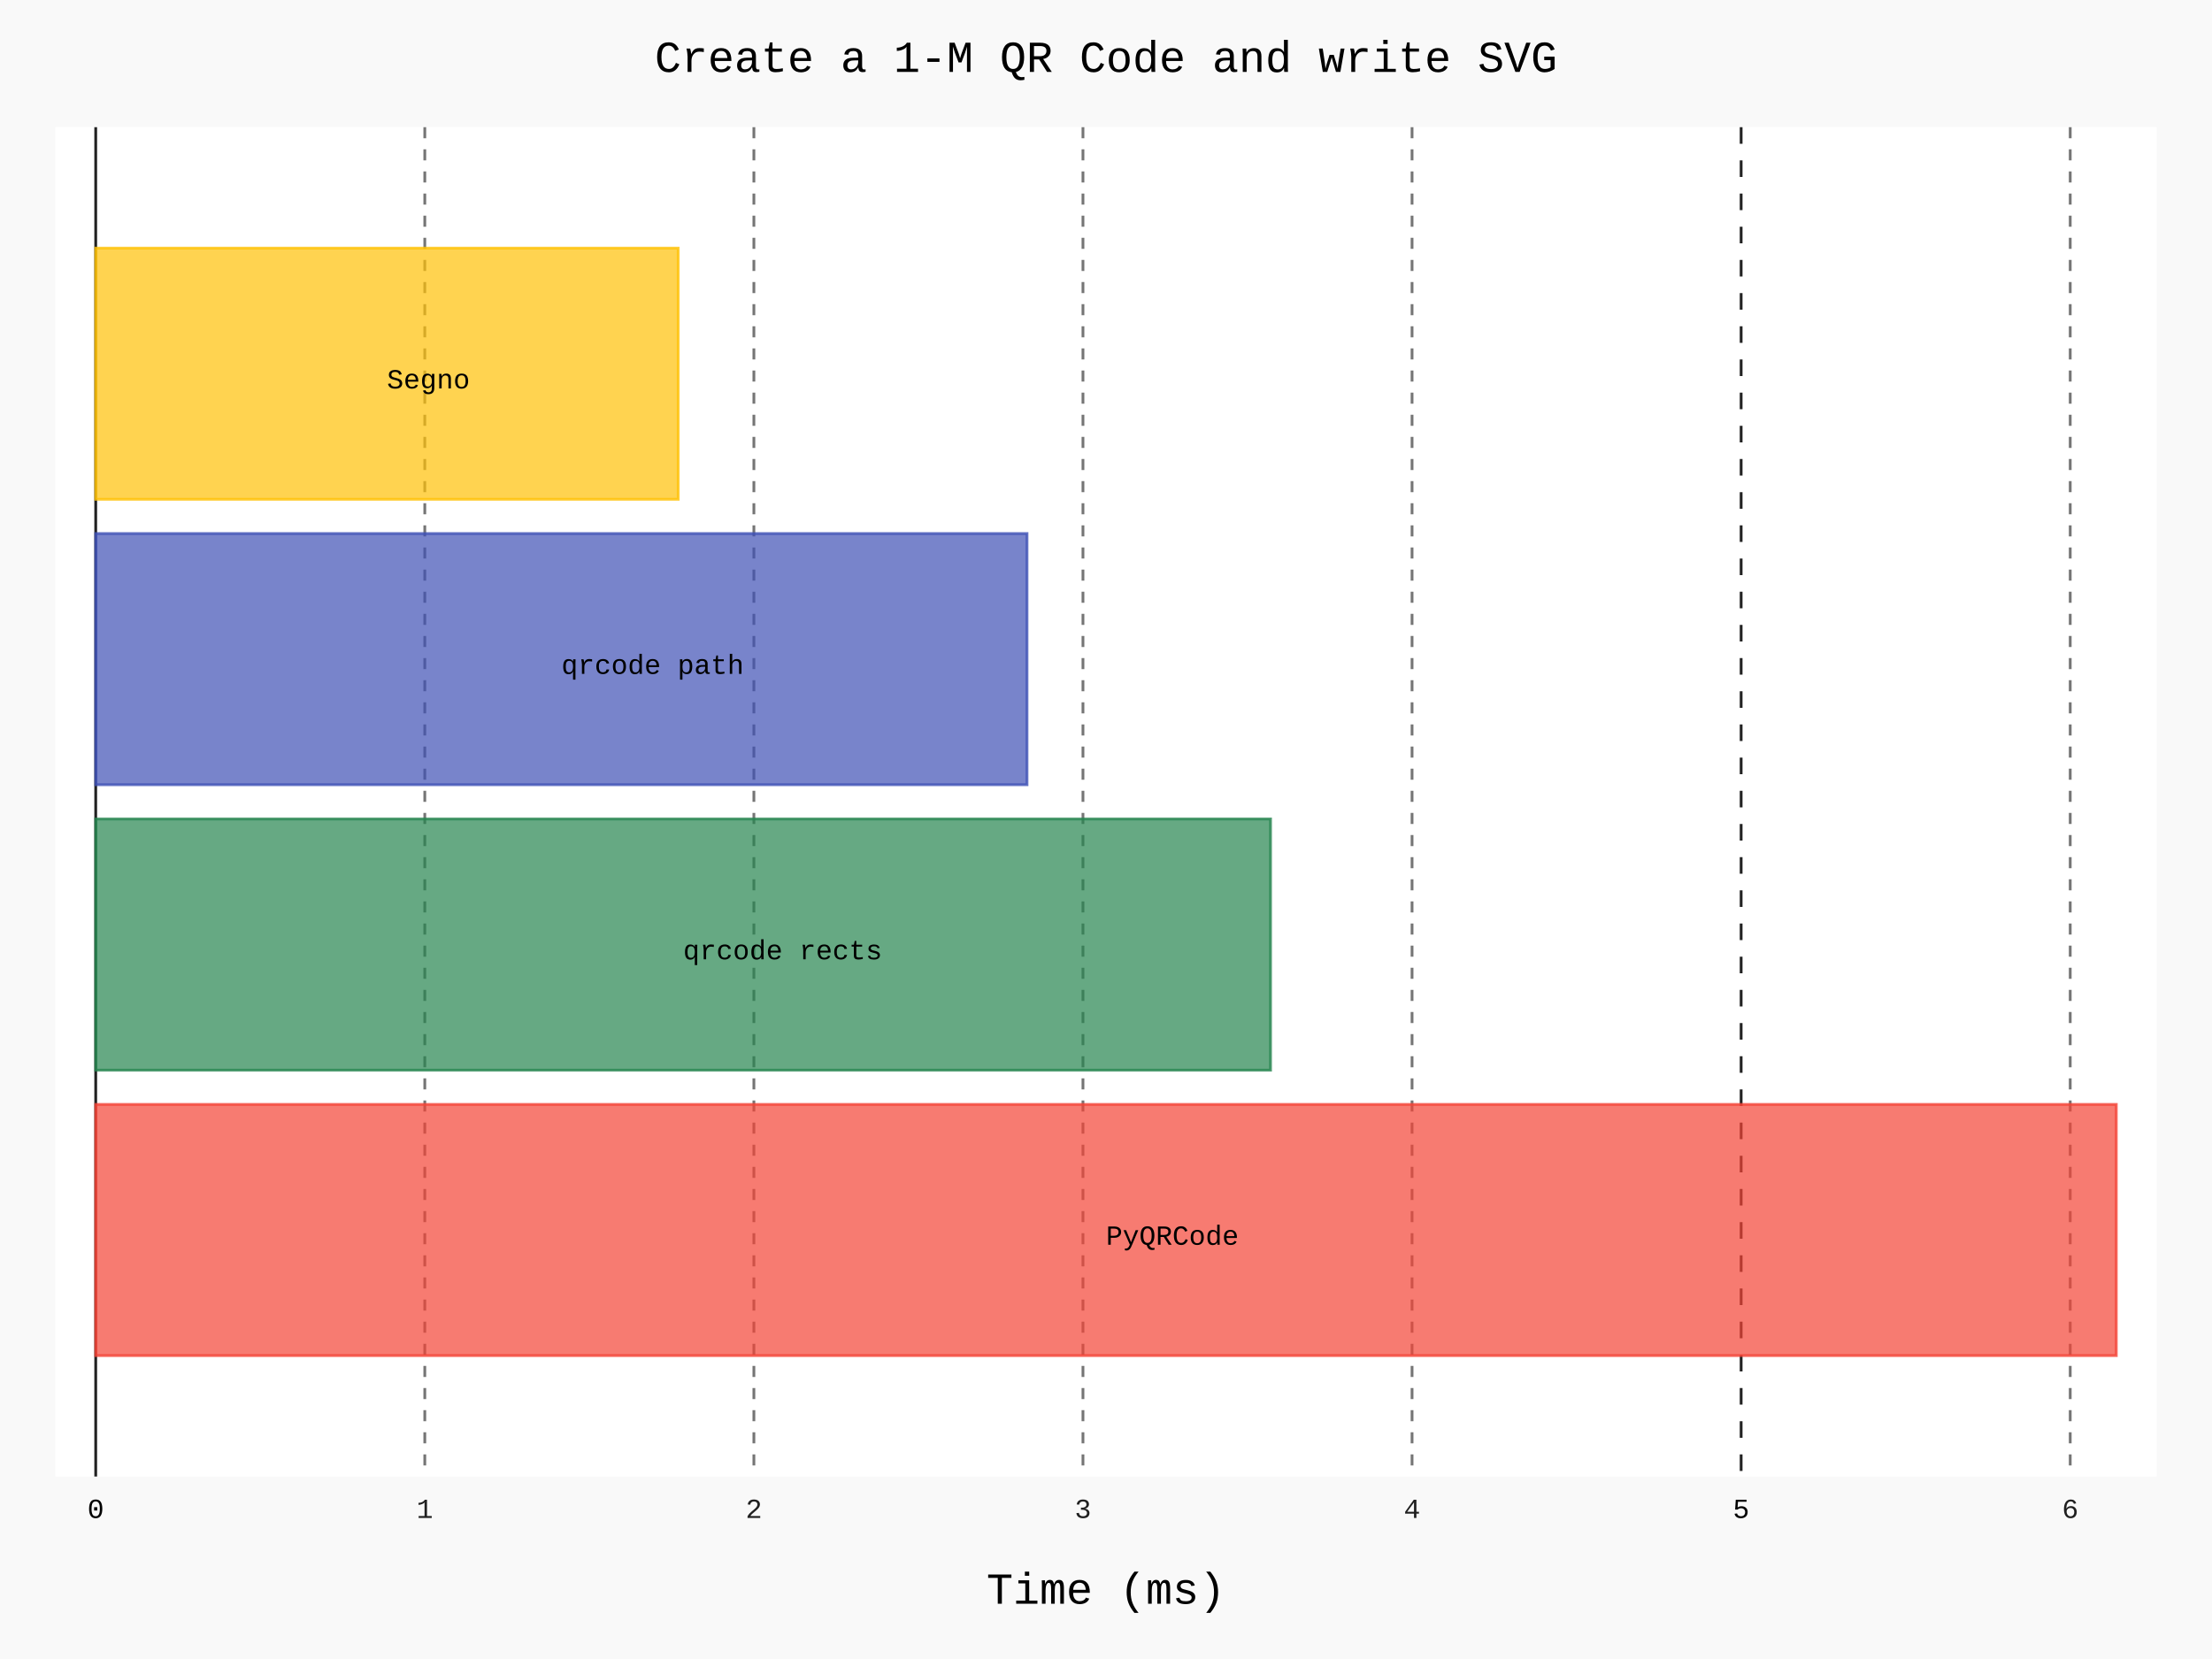
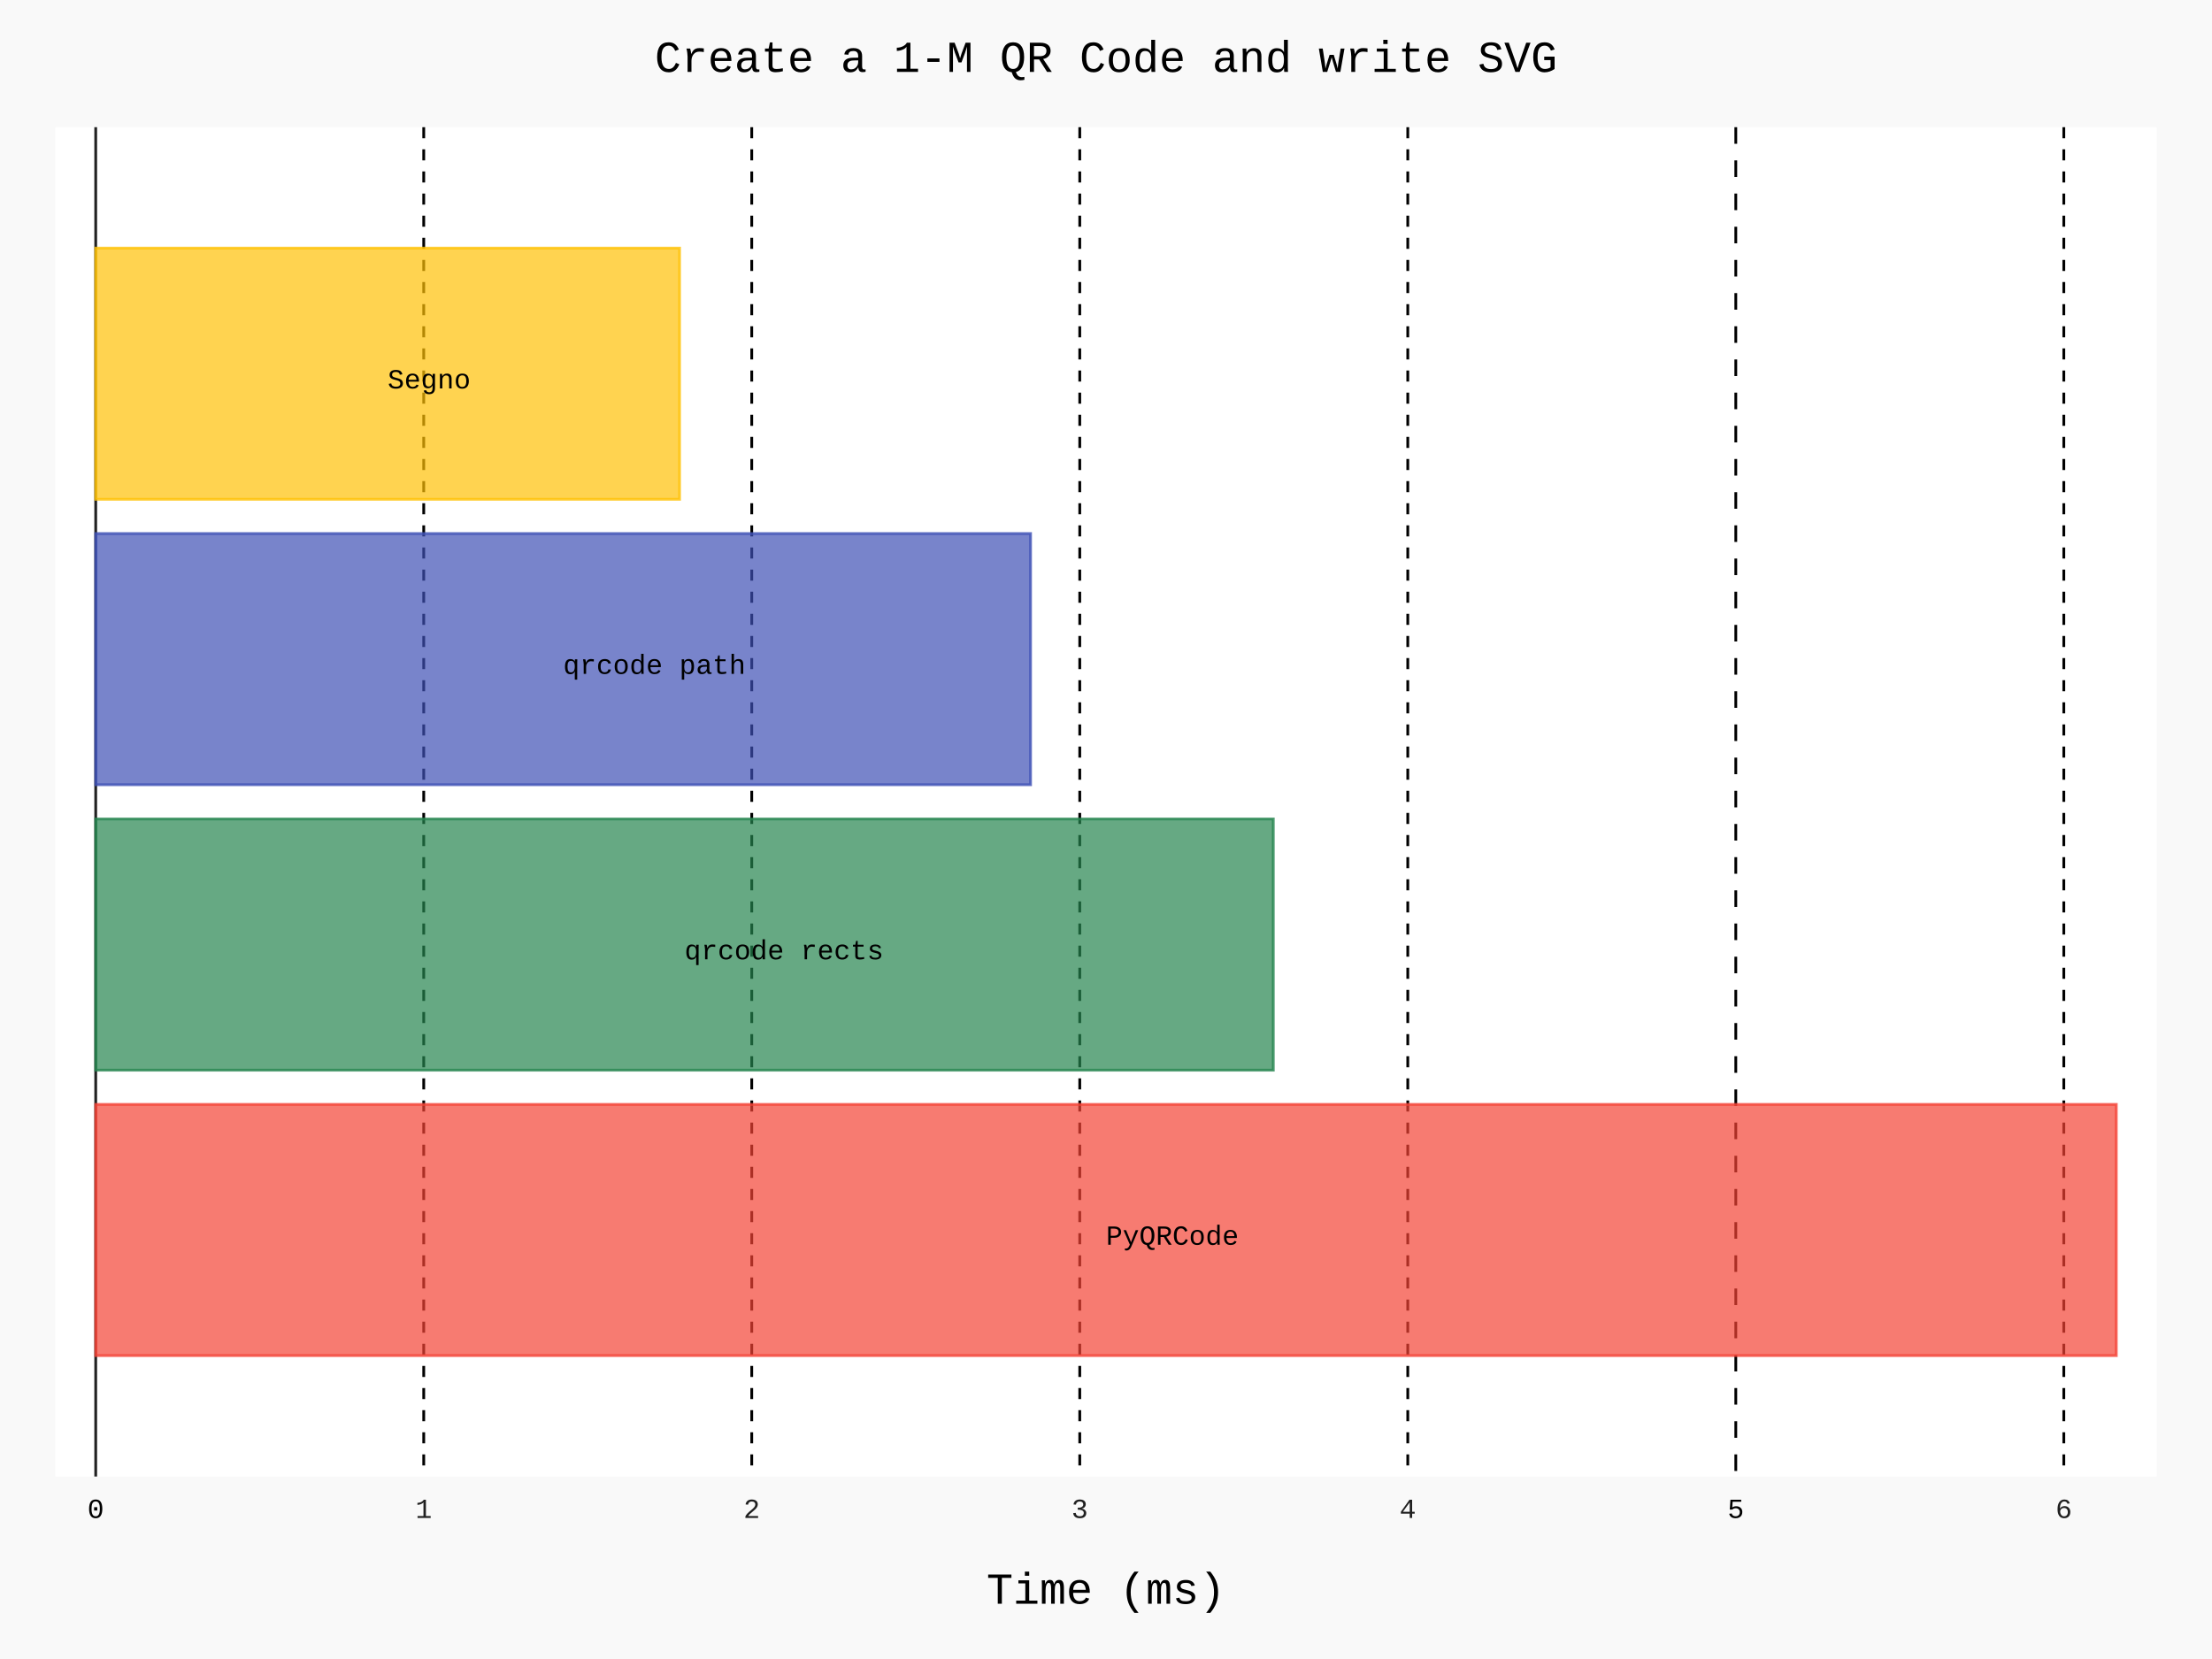
- <svg xmlns="http://www.w3.org/2000/svg" class="pygal-chart" id="chart-66d5cd16-0944-4659-9816-9650d4828c62" viewBox="0 0 800 600">
+ <svg xmlns="http://www.w3.org/2000/svg" class="pygal-chart" id="chart-d741c156-e6cf-463b-a81f-0ce67da49802" viewBox="0 0 800 600">
  <defs>
-     <style type="text/css">#chart-66d5cd16-0944-4659-9816-9650d4828c62{-webkit-user-select:none;-webkit-font-smoothing:antialiased;font-family:Consolas,"Liberation Mono",Menlo,Courier,monospace}#chart-66d5cd16-0944-4659-9816-9650d4828c62 .title{font-family:Consolas,"Liberation Mono",Menlo,Courier,monospace;font-size:16px}#chart-66d5cd16-0944-4659-9816-9650d4828c62 .legends .legend text{font-family:Consolas,"Liberation Mono",Menlo,Courier,monospace;font-size:14px}#chart-66d5cd16-0944-4659-9816-9650d4828c62 .axis text{font-family:Consolas,"Liberation Mono",Menlo,Courier,monospace;font-size:10px}#chart-66d5cd16-0944-4659-9816-9650d4828c62 .axis text.major{font-family:Consolas,"Liberation Mono",Menlo,Courier,monospace;font-size:10px}#chart-66d5cd16-0944-4659-9816-9650d4828c62 .text-overlay text.value{font-family:Consolas,"Liberation Mono",Menlo,Courier,monospace;font-size:16px}#chart-66d5cd16-0944-4659-9816-9650d4828c62 .text-overlay text.label{font-family:Consolas,"Liberation Mono",Menlo,Courier,monospace;font-size:10px}#chart-66d5cd16-0944-4659-9816-9650d4828c62 .tooltip{font-family:Consolas,"Liberation Mono",Menlo,Courier,monospace;font-size:14px}#chart-66d5cd16-0944-4659-9816-9650d4828c62 text.no_data{font-family:Consolas,"Liberation Mono",Menlo,Courier,monospace;font-size:64px}
- #chart-66d5cd16-0944-4659-9816-9650d4828c62{background-color:rgba(249,249,249,1)}#chart-66d5cd16-0944-4659-9816-9650d4828c62 path,#chart-66d5cd16-0944-4659-9816-9650d4828c62 line,#chart-66d5cd16-0944-4659-9816-9650d4828c62 rect,#chart-66d5cd16-0944-4659-9816-9650d4828c62 circle{-webkit-transition:150ms;-moz-transition:150ms;transition:150ms}#chart-66d5cd16-0944-4659-9816-9650d4828c62 .graph &gt; .background{fill:rgba(249,249,249,1)}#chart-66d5cd16-0944-4659-9816-9650d4828c62 .plot &gt; .background{fill:rgba(255,255,255,1)}#chart-66d5cd16-0944-4659-9816-9650d4828c62 .graph{fill:rgba(0,0,0,.87)}#chart-66d5cd16-0944-4659-9816-9650d4828c62 text.no_data{fill:rgba(0,0,0,1)}#chart-66d5cd16-0944-4659-9816-9650d4828c62 .title{fill:rgba(0,0,0,1)}#chart-66d5cd16-0944-4659-9816-9650d4828c62 .legends .legend text{fill:rgba(0,0,0,.87)}#chart-66d5cd16-0944-4659-9816-9650d4828c62 .legends .legend:hover text{fill:rgba(0,0,0,1)}#chart-66d5cd16-0944-4659-9816-9650d4828c62 .axis .line{stroke:rgba(0,0,0,1)}#chart-66d5cd16-0944-4659-9816-9650d4828c62 .axis .guide.line{stroke:rgba(0,0,0,.54)}#chart-66d5cd16-0944-4659-9816-9650d4828c62 .axis .major.line{stroke:rgba(0,0,0,.87)}#chart-66d5cd16-0944-4659-9816-9650d4828c62 .axis text.major{fill:rgba(0,0,0,1)}#chart-66d5cd16-0944-4659-9816-9650d4828c62 .axis.y .guides:hover .guide.line,#chart-66d5cd16-0944-4659-9816-9650d4828c62 .line-graph .axis.x .guides:hover .guide.line,#chart-66d5cd16-0944-4659-9816-9650d4828c62 .stackedline-graph .axis.x .guides:hover .guide.line,#chart-66d5cd16-0944-4659-9816-9650d4828c62 .xy-graph .axis.x .guides:hover .guide.line{stroke:rgba(0,0,0,1)}#chart-66d5cd16-0944-4659-9816-9650d4828c62 .axis .guides:hover text{fill:rgba(0,0,0,1)}#chart-66d5cd16-0944-4659-9816-9650d4828c62 .reactive{fill-opacity:.7;stroke-opacity:.8}#chart-66d5cd16-0944-4659-9816-9650d4828c62 .ci{stroke:rgba(0,0,0,.87)}#chart-66d5cd16-0944-4659-9816-9650d4828c62 .reactive.active,#chart-66d5cd16-0944-4659-9816-9650d4828c62 .active .reactive{fill-opacity:.8;stroke-opacity:.9;stroke-width:4}#chart-66d5cd16-0944-4659-9816-9650d4828c62 .ci .reactive.active{stroke-width:1.5}#chart-66d5cd16-0944-4659-9816-9650d4828c62 .series text{fill:rgba(0,0,0,1)}#chart-66d5cd16-0944-4659-9816-9650d4828c62 .tooltip rect{fill:rgba(255,255,255,1);stroke:rgba(0,0,0,1);-webkit-transition:opacity 150ms;-moz-transition:opacity 150ms;transition:opacity 150ms}#chart-66d5cd16-0944-4659-9816-9650d4828c62 .tooltip .label{fill:rgba(0,0,0,.87)}#chart-66d5cd16-0944-4659-9816-9650d4828c62 .tooltip .label{fill:rgba(0,0,0,.87)}#chart-66d5cd16-0944-4659-9816-9650d4828c62 .tooltip .legend{font-size:.8em;fill:rgba(0,0,0,.54)}#chart-66d5cd16-0944-4659-9816-9650d4828c62 .tooltip .x_label{font-size:.6em;fill:rgba(0,0,0,1)}#chart-66d5cd16-0944-4659-9816-9650d4828c62 .tooltip .xlink{font-size:.5em;text-decoration:underline}#chart-66d5cd16-0944-4659-9816-9650d4828c62 .tooltip .value{font-size:1.5em}#chart-66d5cd16-0944-4659-9816-9650d4828c62 .bound{font-size:.5em}#chart-66d5cd16-0944-4659-9816-9650d4828c62 .max-value{font-size:.75em;fill:rgba(0,0,0,.54)}#chart-66d5cd16-0944-4659-9816-9650d4828c62 .map-element{fill:rgba(255,255,255,1);stroke:rgba(0,0,0,.54) !important}#chart-66d5cd16-0944-4659-9816-9650d4828c62 .map-element .reactive{fill-opacity:inherit;stroke-opacity:inherit}#chart-66d5cd16-0944-4659-9816-9650d4828c62 .color-0,#chart-66d5cd16-0944-4659-9816-9650d4828c62 .color-0 a:visited{stroke:#F44336;fill:#F44336}#chart-66d5cd16-0944-4659-9816-9650d4828c62 .color-1,#chart-66d5cd16-0944-4659-9816-9650d4828c62 .color-1 a:visited{stroke:#3F51B5;fill:#3F51B5}#chart-66d5cd16-0944-4659-9816-9650d4828c62 .color-2,#chart-66d5cd16-0944-4659-9816-9650d4828c62 .color-2 a:visited{stroke:#009688;fill:#009688}#chart-66d5cd16-0944-4659-9816-9650d4828c62 .color-3,#chart-66d5cd16-0944-4659-9816-9650d4828c62 .color-3 a:visited{stroke:#FFC107;fill:#FFC107}#chart-66d5cd16-0944-4659-9816-9650d4828c62 .text-overlay .color-0 text{fill:black}#chart-66d5cd16-0944-4659-9816-9650d4828c62 .text-overlay .color-1 text{fill:black}#chart-66d5cd16-0944-4659-9816-9650d4828c62 .text-overlay .color-2 text{fill:black}#chart-66d5cd16-0944-4659-9816-9650d4828c62 .text-overlay .color-3 text{fill:black}
- #chart-66d5cd16-0944-4659-9816-9650d4828c62 text.no_data{text-anchor:middle}#chart-66d5cd16-0944-4659-9816-9650d4828c62 .guide.line{fill:none}#chart-66d5cd16-0944-4659-9816-9650d4828c62 .centered{text-anchor:middle}#chart-66d5cd16-0944-4659-9816-9650d4828c62 .title{text-anchor:middle}#chart-66d5cd16-0944-4659-9816-9650d4828c62 .legends .legend text{fill-opacity:1}#chart-66d5cd16-0944-4659-9816-9650d4828c62 .axis.x text{text-anchor:middle}#chart-66d5cd16-0944-4659-9816-9650d4828c62 .axis.x:not(.web) text[transform]{text-anchor:start}#chart-66d5cd16-0944-4659-9816-9650d4828c62 .axis.x:not(.web) text[transform].backwards{text-anchor:end}#chart-66d5cd16-0944-4659-9816-9650d4828c62 .axis.y text{text-anchor:end}#chart-66d5cd16-0944-4659-9816-9650d4828c62 .axis.y text[transform].backwards{text-anchor:start}#chart-66d5cd16-0944-4659-9816-9650d4828c62 .axis.y2 text{text-anchor:start}#chart-66d5cd16-0944-4659-9816-9650d4828c62 .axis.y2 text[transform].backwards{text-anchor:end}#chart-66d5cd16-0944-4659-9816-9650d4828c62 .axis .guide.line{stroke-dasharray:4,4}#chart-66d5cd16-0944-4659-9816-9650d4828c62 .axis .major.guide.line{stroke-dasharray:6,6}#chart-66d5cd16-0944-4659-9816-9650d4828c62 .horizontal .axis.y .guide.line,#chart-66d5cd16-0944-4659-9816-9650d4828c62 .horizontal .axis.y2 .guide.line,#chart-66d5cd16-0944-4659-9816-9650d4828c62 .vertical .axis.x .guide.line{opacity:0}#chart-66d5cd16-0944-4659-9816-9650d4828c62 .horizontal .axis.always_show .guide.line,#chart-66d5cd16-0944-4659-9816-9650d4828c62 .vertical .axis.always_show .guide.line{opacity:1 !important}#chart-66d5cd16-0944-4659-9816-9650d4828c62 .axis.y .guides:hover .guide.line,#chart-66d5cd16-0944-4659-9816-9650d4828c62 .axis.y2 .guides:hover .guide.line,#chart-66d5cd16-0944-4659-9816-9650d4828c62 .axis.x .guides:hover .guide.line{opacity:1}#chart-66d5cd16-0944-4659-9816-9650d4828c62 .axis .guides:hover text{opacity:1}#chart-66d5cd16-0944-4659-9816-9650d4828c62 .nofill{fill:none}#chart-66d5cd16-0944-4659-9816-9650d4828c62 .subtle-fill{fill-opacity:.2}#chart-66d5cd16-0944-4659-9816-9650d4828c62 .dot{stroke-width:1px;fill-opacity:1}#chart-66d5cd16-0944-4659-9816-9650d4828c62 .dot.active{stroke-width:5px}#chart-66d5cd16-0944-4659-9816-9650d4828c62 .dot.negative{fill:transparent}#chart-66d5cd16-0944-4659-9816-9650d4828c62 text,#chart-66d5cd16-0944-4659-9816-9650d4828c62 tspan{stroke:none !important}#chart-66d5cd16-0944-4659-9816-9650d4828c62 .series text.active{opacity:1}#chart-66d5cd16-0944-4659-9816-9650d4828c62 .tooltip rect{fill-opacity:.95;stroke-width:.5}#chart-66d5cd16-0944-4659-9816-9650d4828c62 .tooltip text{fill-opacity:1}#chart-66d5cd16-0944-4659-9816-9650d4828c62 .showable{visibility:hidden}#chart-66d5cd16-0944-4659-9816-9650d4828c62 .showable.shown{visibility:visible}#chart-66d5cd16-0944-4659-9816-9650d4828c62 .gauge-background{fill:rgba(229,229,229,1);stroke:none}#chart-66d5cd16-0944-4659-9816-9650d4828c62 .bg-lines{stroke:rgba(249,249,249,1);stroke-width:2px}</style>
+     <style type="text/css">#chart-d741c156-e6cf-463b-a81f-0ce67da49802{-webkit-user-select:none;-webkit-font-smoothing:antialiased;font-family:Consolas,"Liberation Mono",Menlo,Courier,monospace}#chart-d741c156-e6cf-463b-a81f-0ce67da49802 .title{font-family:Consolas,"Liberation Mono",Menlo,Courier,monospace;font-size:16px}#chart-d741c156-e6cf-463b-a81f-0ce67da49802 .legends .legend text{font-family:Consolas,"Liberation Mono",Menlo,Courier,monospace;font-size:14px}#chart-d741c156-e6cf-463b-a81f-0ce67da49802 .axis text{font-family:Consolas,"Liberation Mono",Menlo,Courier,monospace;font-size:10px}#chart-d741c156-e6cf-463b-a81f-0ce67da49802 .axis text.major{font-family:Consolas,"Liberation Mono",Menlo,Courier,monospace;font-size:10px}#chart-d741c156-e6cf-463b-a81f-0ce67da49802 .text-overlay text.value{font-family:Consolas,"Liberation Mono",Menlo,Courier,monospace;font-size:16px}#chart-d741c156-e6cf-463b-a81f-0ce67da49802 .text-overlay text.label{font-family:Consolas,"Liberation Mono",Menlo,Courier,monospace;font-size:10px}#chart-d741c156-e6cf-463b-a81f-0ce67da49802 .tooltip{font-family:Consolas,"Liberation Mono",Menlo,Courier,monospace;font-size:14px}#chart-d741c156-e6cf-463b-a81f-0ce67da49802 text.no_data{font-family:Consolas,"Liberation Mono",Menlo,Courier,monospace;font-size:64px}
+ #chart-d741c156-e6cf-463b-a81f-0ce67da49802{background-color:rgba(249,249,249,1)}#chart-d741c156-e6cf-463b-a81f-0ce67da49802 path,#chart-d741c156-e6cf-463b-a81f-0ce67da49802 line,#chart-d741c156-e6cf-463b-a81f-0ce67da49802 rect,#chart-d741c156-e6cf-463b-a81f-0ce67da49802 circle{-webkit-transition:150ms;-moz-transition:150ms;transition:150ms}#chart-d741c156-e6cf-463b-a81f-0ce67da49802 .graph &gt; .background{fill:rgba(249,249,249,1)}#chart-d741c156-e6cf-463b-a81f-0ce67da49802 .plot &gt; .background{fill:rgba(255,255,255,1)}#chart-d741c156-e6cf-463b-a81f-0ce67da49802 .graph{fill:rgba(0,0,0,.87)}#chart-d741c156-e6cf-463b-a81f-0ce67da49802 text.no_data{fill:rgba(0,0,0,1)}#chart-d741c156-e6cf-463b-a81f-0ce67da49802 .title{fill:rgba(0,0,0,1)}#chart-d741c156-e6cf-463b-a81f-0ce67da49802 .legends .legend text{fill:rgba(0,0,0,.87)}#chart-d741c156-e6cf-463b-a81f-0ce67da49802 .legends .legend:hover text{fill:rgba(0,0,0,1)}#chart-d741c156-e6cf-463b-a81f-0ce67da49802 .axis .line{stroke:rgba(0,0,0,1)}#chart-d741c156-e6cf-463b-a81f-0ce67da49802 .axis .guide.line{stroke:rgba(0,0,0,.54)}#chart-d741c156-e6cf-463b-a81f-0ce67da49802 .axis .major.line{stroke:rgba(0,0,0,.87)}#chart-d741c156-e6cf-463b-a81f-0ce67da49802 .axis text.major{fill:rgba(0,0,0,1)}#chart-d741c156-e6cf-463b-a81f-0ce67da49802 .axis.y .guides:hover .guide.line,#chart-d741c156-e6cf-463b-a81f-0ce67da49802 .line-graph .axis.x .guides:hover .guide.line,#chart-d741c156-e6cf-463b-a81f-0ce67da49802 .stackedline-graph .axis.x .guides:hover .guide.line,#chart-d741c156-e6cf-463b-a81f-0ce67da49802 .xy-graph .axis.x .guides:hover .guide.line{stroke:rgba(0,0,0,1)}#chart-d741c156-e6cf-463b-a81f-0ce67da49802 .axis .guides:hover text{fill:rgba(0,0,0,1)}#chart-d741c156-e6cf-463b-a81f-0ce67da49802 .reactive{fill-opacity:.7;stroke-opacity:.8;stroke-width:1}#chart-d741c156-e6cf-463b-a81f-0ce67da49802 .ci{stroke:rgba(0,0,0,.87)}#chart-d741c156-e6cf-463b-a81f-0ce67da49802 .reactive.active,#chart-d741c156-e6cf-463b-a81f-0ce67da49802 .active .reactive{fill-opacity:.8;stroke-opacity:.9;stroke-width:4}#chart-d741c156-e6cf-463b-a81f-0ce67da49802 .ci .reactive.active{stroke-width:1.5}#chart-d741c156-e6cf-463b-a81f-0ce67da49802 .series text{fill:rgba(0,0,0,1)}#chart-d741c156-e6cf-463b-a81f-0ce67da49802 .tooltip rect{fill:rgba(255,255,255,1);stroke:rgba(0,0,0,1);-webkit-transition:opacity 150ms;-moz-transition:opacity 150ms;transition:opacity 150ms}#chart-d741c156-e6cf-463b-a81f-0ce67da49802 .tooltip .label{fill:rgba(0,0,0,.87)}#chart-d741c156-e6cf-463b-a81f-0ce67da49802 .tooltip .label{fill:rgba(0,0,0,.87)}#chart-d741c156-e6cf-463b-a81f-0ce67da49802 .tooltip .legend{font-size:.8em;fill:rgba(0,0,0,.54)}#chart-d741c156-e6cf-463b-a81f-0ce67da49802 .tooltip .x_label{font-size:.6em;fill:rgba(0,0,0,1)}#chart-d741c156-e6cf-463b-a81f-0ce67da49802 .tooltip .xlink{font-size:.5em;text-decoration:underline}#chart-d741c156-e6cf-463b-a81f-0ce67da49802 .tooltip .value{font-size:1.5em}#chart-d741c156-e6cf-463b-a81f-0ce67da49802 .bound{font-size:.5em}#chart-d741c156-e6cf-463b-a81f-0ce67da49802 .max-value{font-size:.75em;fill:rgba(0,0,0,.54)}#chart-d741c156-e6cf-463b-a81f-0ce67da49802 .map-element{fill:rgba(255,255,255,1);stroke:rgba(0,0,0,.54) !important}#chart-d741c156-e6cf-463b-a81f-0ce67da49802 .map-element .reactive{fill-opacity:inherit;stroke-opacity:inherit}#chart-d741c156-e6cf-463b-a81f-0ce67da49802 .color-0,#chart-d741c156-e6cf-463b-a81f-0ce67da49802 .color-0 a:visited{stroke:#F44336;fill:#F44336}#chart-d741c156-e6cf-463b-a81f-0ce67da49802 .color-1,#chart-d741c156-e6cf-463b-a81f-0ce67da49802 .color-1 a:visited{stroke:#3F51B5;fill:#3F51B5}#chart-d741c156-e6cf-463b-a81f-0ce67da49802 .color-2,#chart-d741c156-e6cf-463b-a81f-0ce67da49802 .color-2 a:visited{stroke:#009688;fill:#009688}#chart-d741c156-e6cf-463b-a81f-0ce67da49802 .color-3,#chart-d741c156-e6cf-463b-a81f-0ce67da49802 .color-3 a:visited{stroke:#FFC107;fill:#FFC107}#chart-d741c156-e6cf-463b-a81f-0ce67da49802 .text-overlay .color-0 text{fill:black}#chart-d741c156-e6cf-463b-a81f-0ce67da49802 .text-overlay .color-1 text{fill:black}#chart-d741c156-e6cf-463b-a81f-0ce67da49802 .text-overlay .color-2 text{fill:black}#chart-d741c156-e6cf-463b-a81f-0ce67da49802 .text-overlay .color-3 text{fill:black}
+ #chart-d741c156-e6cf-463b-a81f-0ce67da49802 text.no_data{text-anchor:middle}#chart-d741c156-e6cf-463b-a81f-0ce67da49802 .guide.line{fill:none}#chart-d741c156-e6cf-463b-a81f-0ce67da49802 .centered{text-anchor:middle}#chart-d741c156-e6cf-463b-a81f-0ce67da49802 .title{text-anchor:middle}#chart-d741c156-e6cf-463b-a81f-0ce67da49802 .legends .legend text{fill-opacity:1}#chart-d741c156-e6cf-463b-a81f-0ce67da49802 .axis.x text{text-anchor:middle}#chart-d741c156-e6cf-463b-a81f-0ce67da49802 .axis.x:not(.web) text[transform]{text-anchor:start}#chart-d741c156-e6cf-463b-a81f-0ce67da49802 .axis.x:not(.web) text[transform].backwards{text-anchor:end}#chart-d741c156-e6cf-463b-a81f-0ce67da49802 .axis.y text{text-anchor:end}#chart-d741c156-e6cf-463b-a81f-0ce67da49802 .axis.y text[transform].backwards{text-anchor:start}#chart-d741c156-e6cf-463b-a81f-0ce67da49802 .axis.y2 text{text-anchor:start}#chart-d741c156-e6cf-463b-a81f-0ce67da49802 .axis.y2 text[transform].backwards{text-anchor:end}#chart-d741c156-e6cf-463b-a81f-0ce67da49802 .axis .guide.line{stroke-dasharray:4,4;stroke:black}#chart-d741c156-e6cf-463b-a81f-0ce67da49802 .axis .major.guide.line{stroke-dasharray:6,6;stroke:black}#chart-d741c156-e6cf-463b-a81f-0ce67da49802 .horizontal .axis.y .guide.line,#chart-d741c156-e6cf-463b-a81f-0ce67da49802 .horizontal .axis.y2 .guide.line,#chart-d741c156-e6cf-463b-a81f-0ce67da49802 .vertical .axis.x .guide.line{opacity:0}#chart-d741c156-e6cf-463b-a81f-0ce67da49802 .horizontal .axis.always_show .guide.line,#chart-d741c156-e6cf-463b-a81f-0ce67da49802 .vertical .axis.always_show .guide.line{opacity:1 !important}#chart-d741c156-e6cf-463b-a81f-0ce67da49802 .axis.y .guides:hover .guide.line,#chart-d741c156-e6cf-463b-a81f-0ce67da49802 .axis.y2 .guides:hover .guide.line,#chart-d741c156-e6cf-463b-a81f-0ce67da49802 .axis.x .guides:hover .guide.line{opacity:1}#chart-d741c156-e6cf-463b-a81f-0ce67da49802 .axis .guides:hover text{opacity:1}#chart-d741c156-e6cf-463b-a81f-0ce67da49802 .nofill{fill:none}#chart-d741c156-e6cf-463b-a81f-0ce67da49802 .subtle-fill{fill-opacity:.2}#chart-d741c156-e6cf-463b-a81f-0ce67da49802 .dot{stroke-width:1px;fill-opacity:1;stroke-opacity:1}#chart-d741c156-e6cf-463b-a81f-0ce67da49802 .dot.active{stroke-width:5px}#chart-d741c156-e6cf-463b-a81f-0ce67da49802 .dot.negative{fill:transparent}#chart-d741c156-e6cf-463b-a81f-0ce67da49802 text,#chart-d741c156-e6cf-463b-a81f-0ce67da49802 tspan{stroke:none !important}#chart-d741c156-e6cf-463b-a81f-0ce67da49802 .series text.active{opacity:1}#chart-d741c156-e6cf-463b-a81f-0ce67da49802 .tooltip rect{fill-opacity:.95;stroke-width:.5}#chart-d741c156-e6cf-463b-a81f-0ce67da49802 .tooltip text{fill-opacity:1}#chart-d741c156-e6cf-463b-a81f-0ce67da49802 .showable{visibility:hidden}#chart-d741c156-e6cf-463b-a81f-0ce67da49802 .showable.shown{visibility:visible}#chart-d741c156-e6cf-463b-a81f-0ce67da49802 .gauge-background{fill:rgba(229,229,229,1);stroke:none}#chart-d741c156-e6cf-463b-a81f-0ce67da49802 .bg-lines{stroke:rgba(249,249,249,1);stroke-width:2px}</style>
  </defs>
  <g class="graph horizontalbar-graph horizontal">
    <rect class="background" height="600" width="800" x="0" y="0" />
    <g class="plot" transform="translate(20, 46)">
      <rect class="background" height="488" width="760" x="0" y="0" />
      <g class="axis x always_show">
        <g class="guides">
          <path class="axis major line" d="M14.615 0 v488" />
          <text class="major" x="14.615" y="503.0">0</text>
        </g>
        <g class="guides">
-           <path class="guide line" d="M133.633 0 v488" />
-           <text class="" x="133.633" y="503.0">1</text>
+           <path class="guide line" d="M133.247 0 v488" />
+           <text class="" x="133.247" y="503.0">1</text>
        </g>
        <g class="guides">
-           <path class="guide line" d="M252.651 0 v488" />
-           <text class="" x="252.651" y="503.0">2</text>
+           <path class="guide line" d="M251.878 0 v488" />
+           <text class="" x="251.878" y="503.0">2</text>
        </g>
        <g class="guides">
-           <path class="guide line" d="M371.669 0 v488" />
-           <text class="" x="371.669" y="503.0">3</text>
+           <path class="guide line" d="M370.509 0 v488" />
+           <text class="" x="370.509" y="503.0">3</text>
        </g>
        <g class="guides">
-           <path class="guide line" d="M490.687 0 v488" />
-           <text class="" x="490.687" y="503.0">4</text>
+           <path class="guide line" d="M489.141 0 v488" />
+           <text class="" x="489.141" y="503.0">4</text>
        </g>
        <g class="guides">
-           <path class="major guide line" d="M609.704 0 v488" />
-           <text class="major" x="609.704" y="503.0">5</text>
+           <path class="major guide line" d="M607.772 0 v488" />
+           <text class="major" x="607.772" y="503.0">5</text>
        </g>
        <g class="guides">
-           <path class="guide line" d="M728.722 0 v488" />
-           <text class="" x="728.722" y="503.0">6</text>
+           <path class="guide line" d="M726.404 0 v488" />
+           <text class="" x="726.404" y="503.0">6</text>
        </g>
      </g>
      <g class="series serie-3 color-3">
        <g class="bars">
          <g class="bar" style="fill: #F44336; stroke: #F44336">
            <rect class="rect reactive tooltip-trigger" height="90.843" rx="0" ry="0" width="730.769" x="14.615" y="353.425" />
          </g>
        </g>
      </g>
      <g class="series serie-2 color-2">
        <g class="bars">
          <g class="bar" style="fill: #26854F; stroke: #26854F">
-             <rect class="rect reactive tooltip-trigger" height="90.843" rx="0" ry="0" width="424.894" x="14.615" y="250.194" />
+             <rect class="rect reactive tooltip-trigger" height="90.843" rx="0" ry="0" width="425.887" x="14.615" y="250.194" />
          </g>
        </g>
      </g>
      <g class="series serie-1 color-1">
        <g class="bars">
          <g class="bar" style="fill: #3F51B5; stroke: #3F51B5">
-             <rect class="rect reactive tooltip-trigger" height="90.843" rx="0" ry="0" width="336.82" x="14.615" y="146.963" />
+             <rect class="rect reactive tooltip-trigger" height="90.843" rx="0" ry="0" width="338.099" x="14.615" y="146.963" />
          </g>
        </g>
      </g>
      <g class="series serie-0 color-0">
        <g class="bars">
          <g class="bar" style="fill: #FFC107; stroke: #FFC107">
-             <rect class="rect reactive tooltip-trigger" height="90.843" rx="0" ry="0" width="210.661" x="14.615" y="43.732" />
+             <rect class="rect reactive tooltip-trigger" height="90.843" rx="0" ry="0" width="211.164" x="14.615" y="43.732" />
          </g>
        </g>
      </g>
    </g>
    <g class="titles">
      <text class="title plot_title" x="400.0" y="26">Create a 1-M QR Code and write SVG</text>
      <text class="title" x="400.0" y="580">Time (ms)</text>
    </g>
    <g class="plot overlay" transform="translate(20, 46)">
      <g class="series serie-3 color-3" />
      <g class="series serie-2 color-2" />
      <g class="series serie-1 color-1" />
      <g class="series serie-0 color-0" />
    </g>
    <g class="plot text-overlay" transform="translate(20, 46)">
      <g class="series serie-3 color-3">
-         <text class="label" x="380.0" y="404.179">PyQRCode</text>
+         <text class="label" x="380" y="404.179">PyQRCode</text>
      </g>
      <g class="series serie-2 color-2">
-         <text class="label" x="227.062" y="300.949">qrcode rects</text>
+         <text class="label" x="227.559" y="300.949">qrcode rects</text>
      </g>
      <g class="series serie-1 color-1">
-         <text class="label" x="183.026" y="197.718">qrcode path</text>
+         <text class="label" x="183.665" y="197.718">qrcode path</text>
      </g>
      <g class="series serie-0 color-0">
-         <text class="label" x="119.946" y="94.487">Segno</text>
+         <text class="label" x="120.197" y="94.487">Segno</text>
      </g>
    </g>
    <g class="plot tooltip-overlay" transform="translate(20, 46)">
      <g class="tooltip" style="opacity: 0" transform="translate(0 0)">
        <rect class="tooltip-box" height="0" rx="0" ry="0" width="0" />
        <g class="text" />
      </g>
    </g>
  </g>
</svg>
